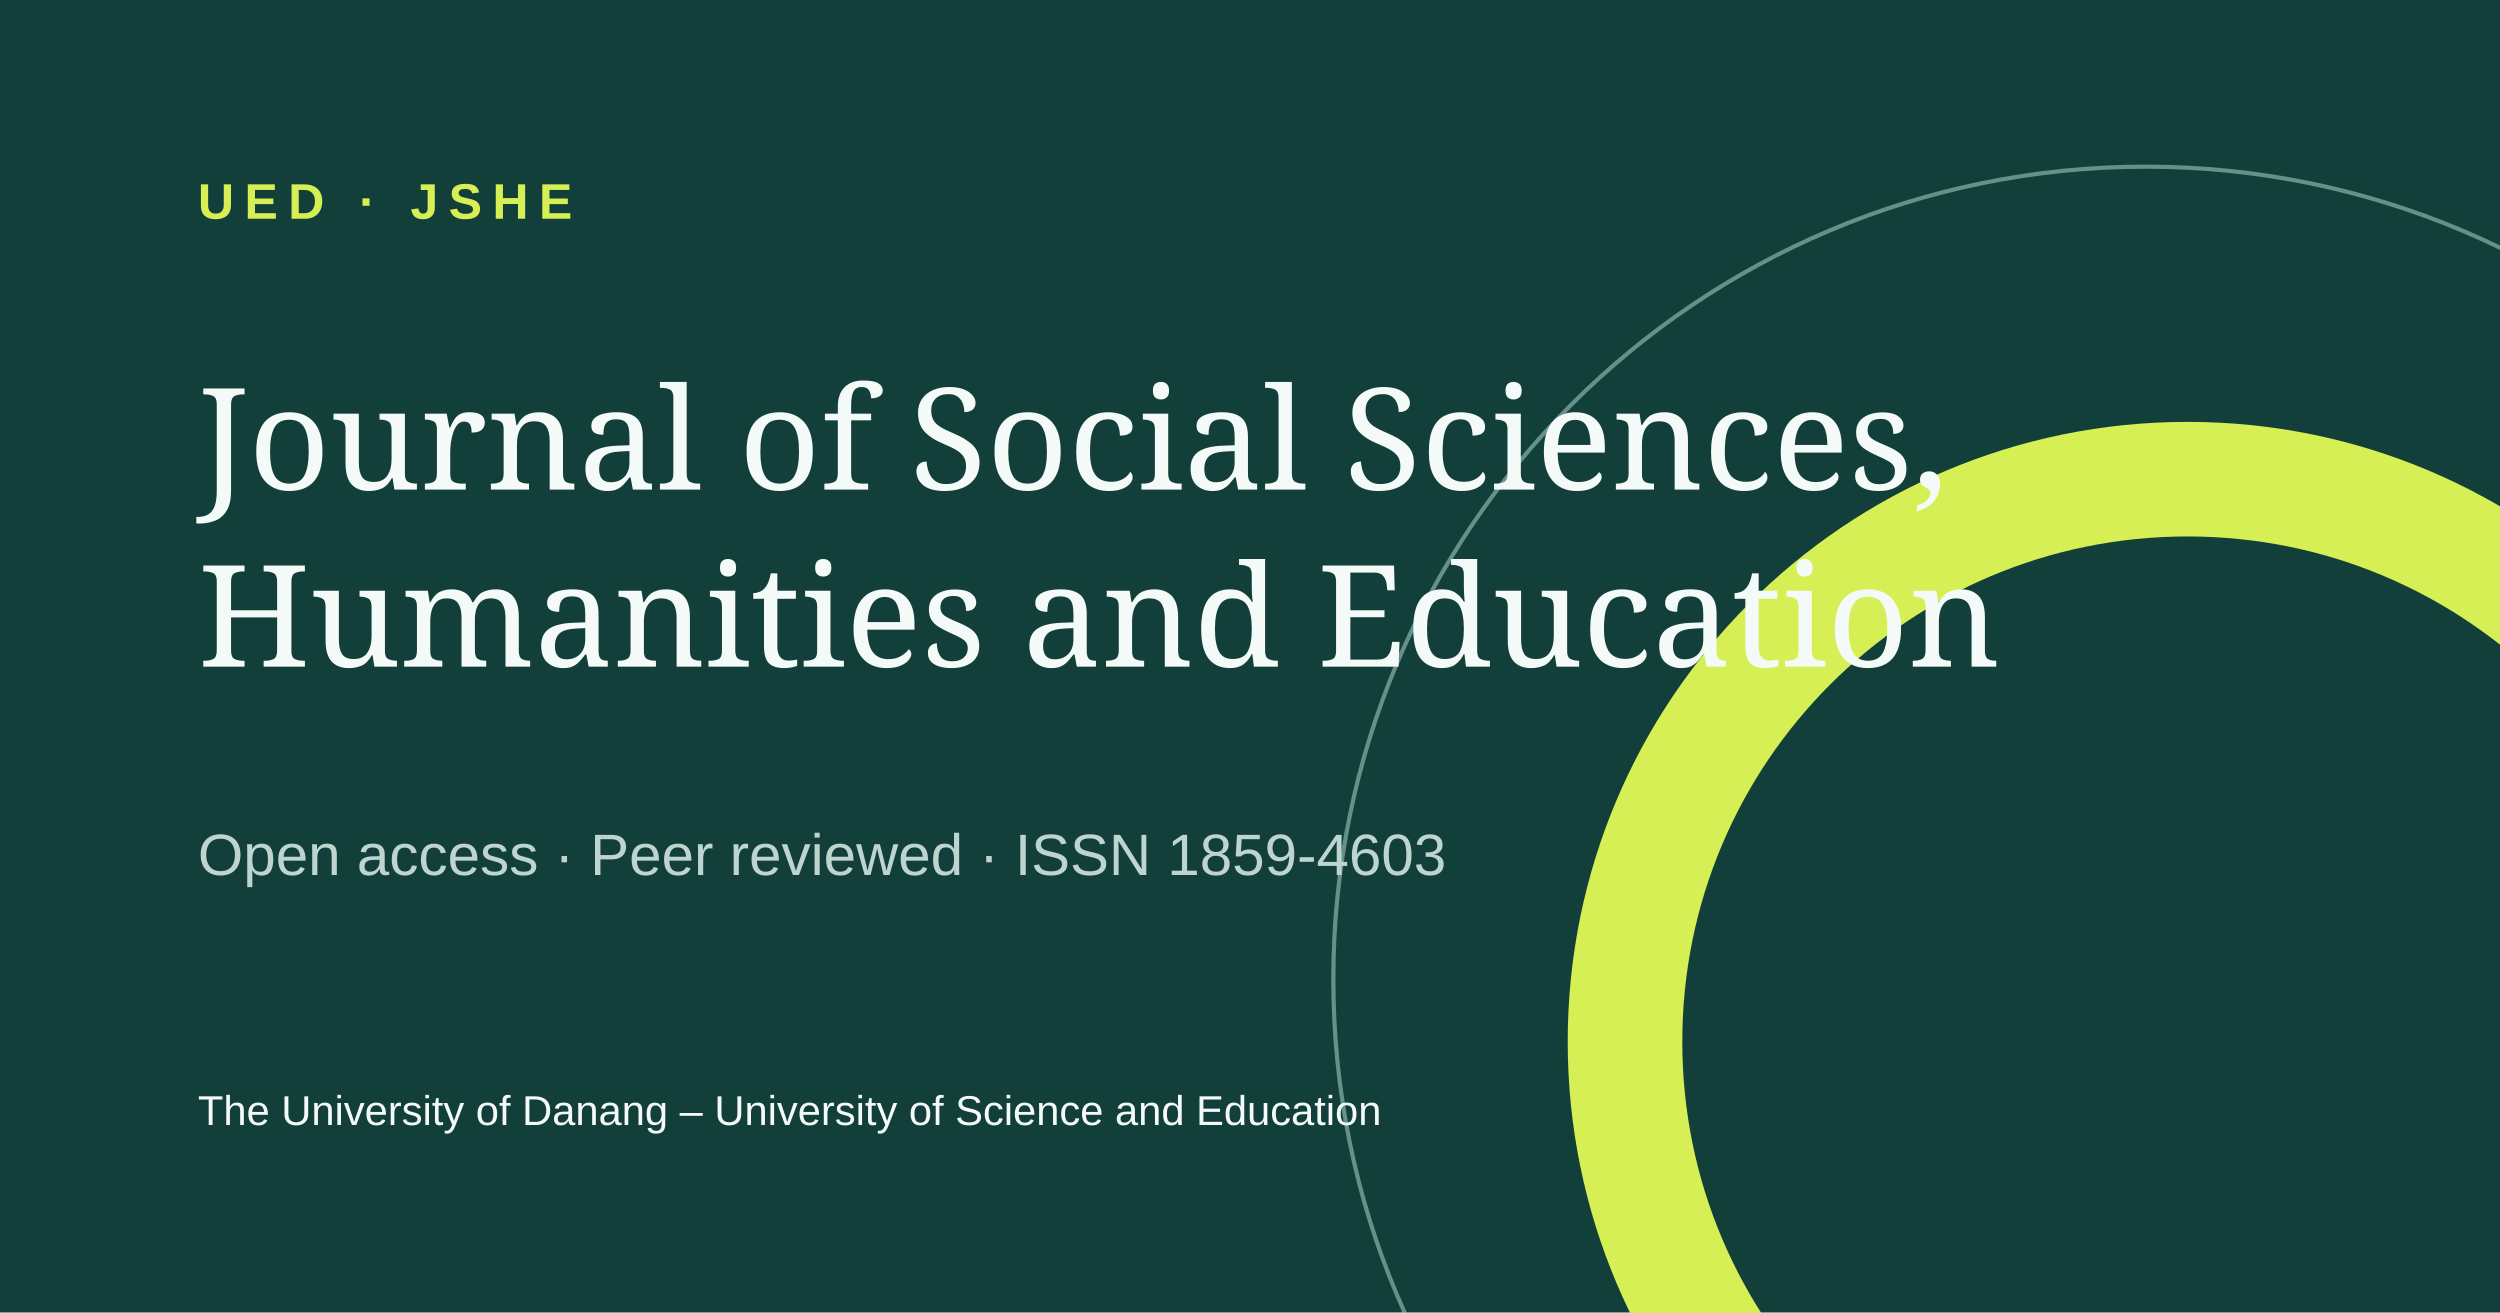
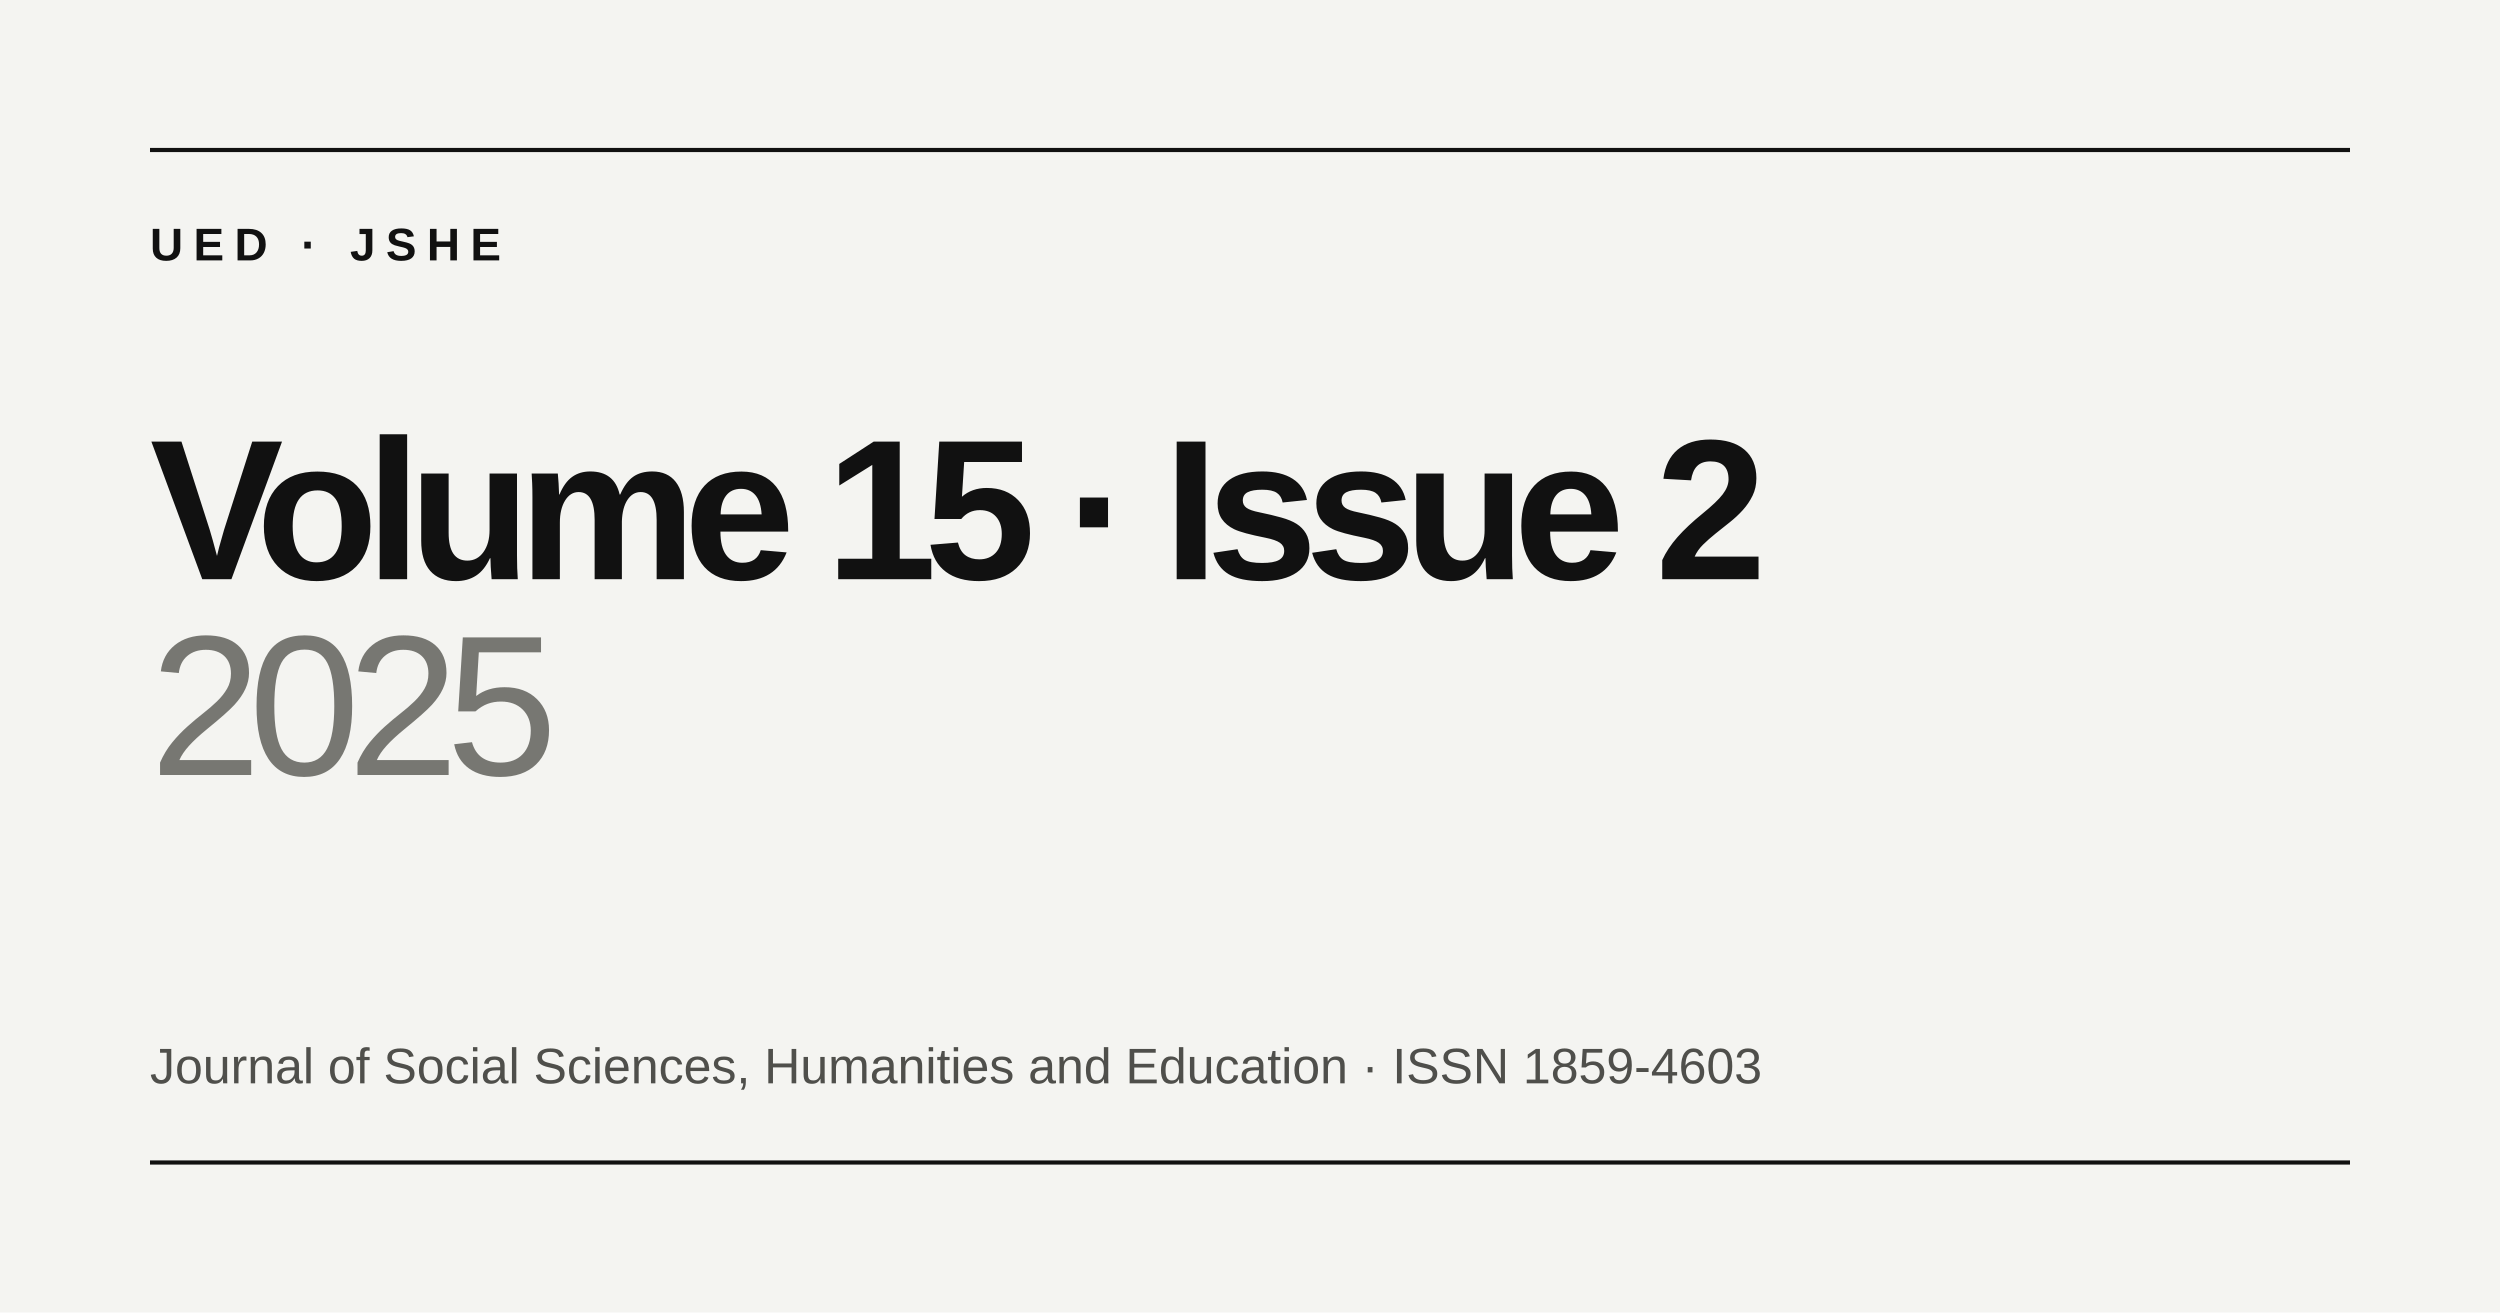
<svg xmlns="http://www.w3.org/2000/svg" viewBox="0 0 1200 630" role="img" aria-labelledby="title desc">
-   <rect width="1200" height="630" fill="#123f3a" />
-   <circle cx="1050" cy="500" r="270" fill="none" stroke="#d6ef54" stroke-width="55" />
-   <circle cx="1030" cy="470" r="390" fill="none" stroke="#9bc9bc" stroke-width="2" opacity=".6" />
-   <text x="95" y="105" fill="#d6ef54" font-family="Arial, sans-serif" font-size="24" font-weight="700" letter-spacing="5">UED · JSHE</text>
-   <text x="95" y="235" fill="#f4faf7" font-family="Georgia, serif" font-size="68">Journal of Social Sciences,</text>
-   <text x="95" y="320" fill="#f4faf7" font-family="Georgia, serif" font-size="68">Humanities and Education</text>
-   <text x="95" y="420" fill="#bdd5ce" font-family="Arial, sans-serif" font-size="28">Open access · Peer reviewed · ISSN 1859-4603</text>
-   <text x="95" y="540" fill="#f4faf7" font-family="Arial, sans-serif" font-size="20">The University of Danang – University of Science and Education</text>
+   <rect width="1200" height="630" fill="#f4f4f1" />
+   <path d="M72 72h1056M72 558h1056" stroke="#111111" stroke-width="2" />
+   <text x="72" y="125" fill="#111111" font-family="Arial, sans-serif" font-size="22" font-weight="700" letter-spacing="5">UED · JSHE</text>
+   <text x="72" y="278" fill="#111111" font-family="Arial, sans-serif" font-size="96" font-weight="600" letter-spacing="-6">Volume 15 · Issue 2</text>
+   <text x="72" y="372" fill="#777772" font-family="Arial, sans-serif" font-size="96" font-weight="400" letter-spacing="-6">2025</text>
+   <text x="72" y="520" fill="#4f4f4b" font-family="Arial, sans-serif" font-size="24">Journal of Social Sciences, Humanities and Education · ISSN 1859-4603</text>
</svg>
